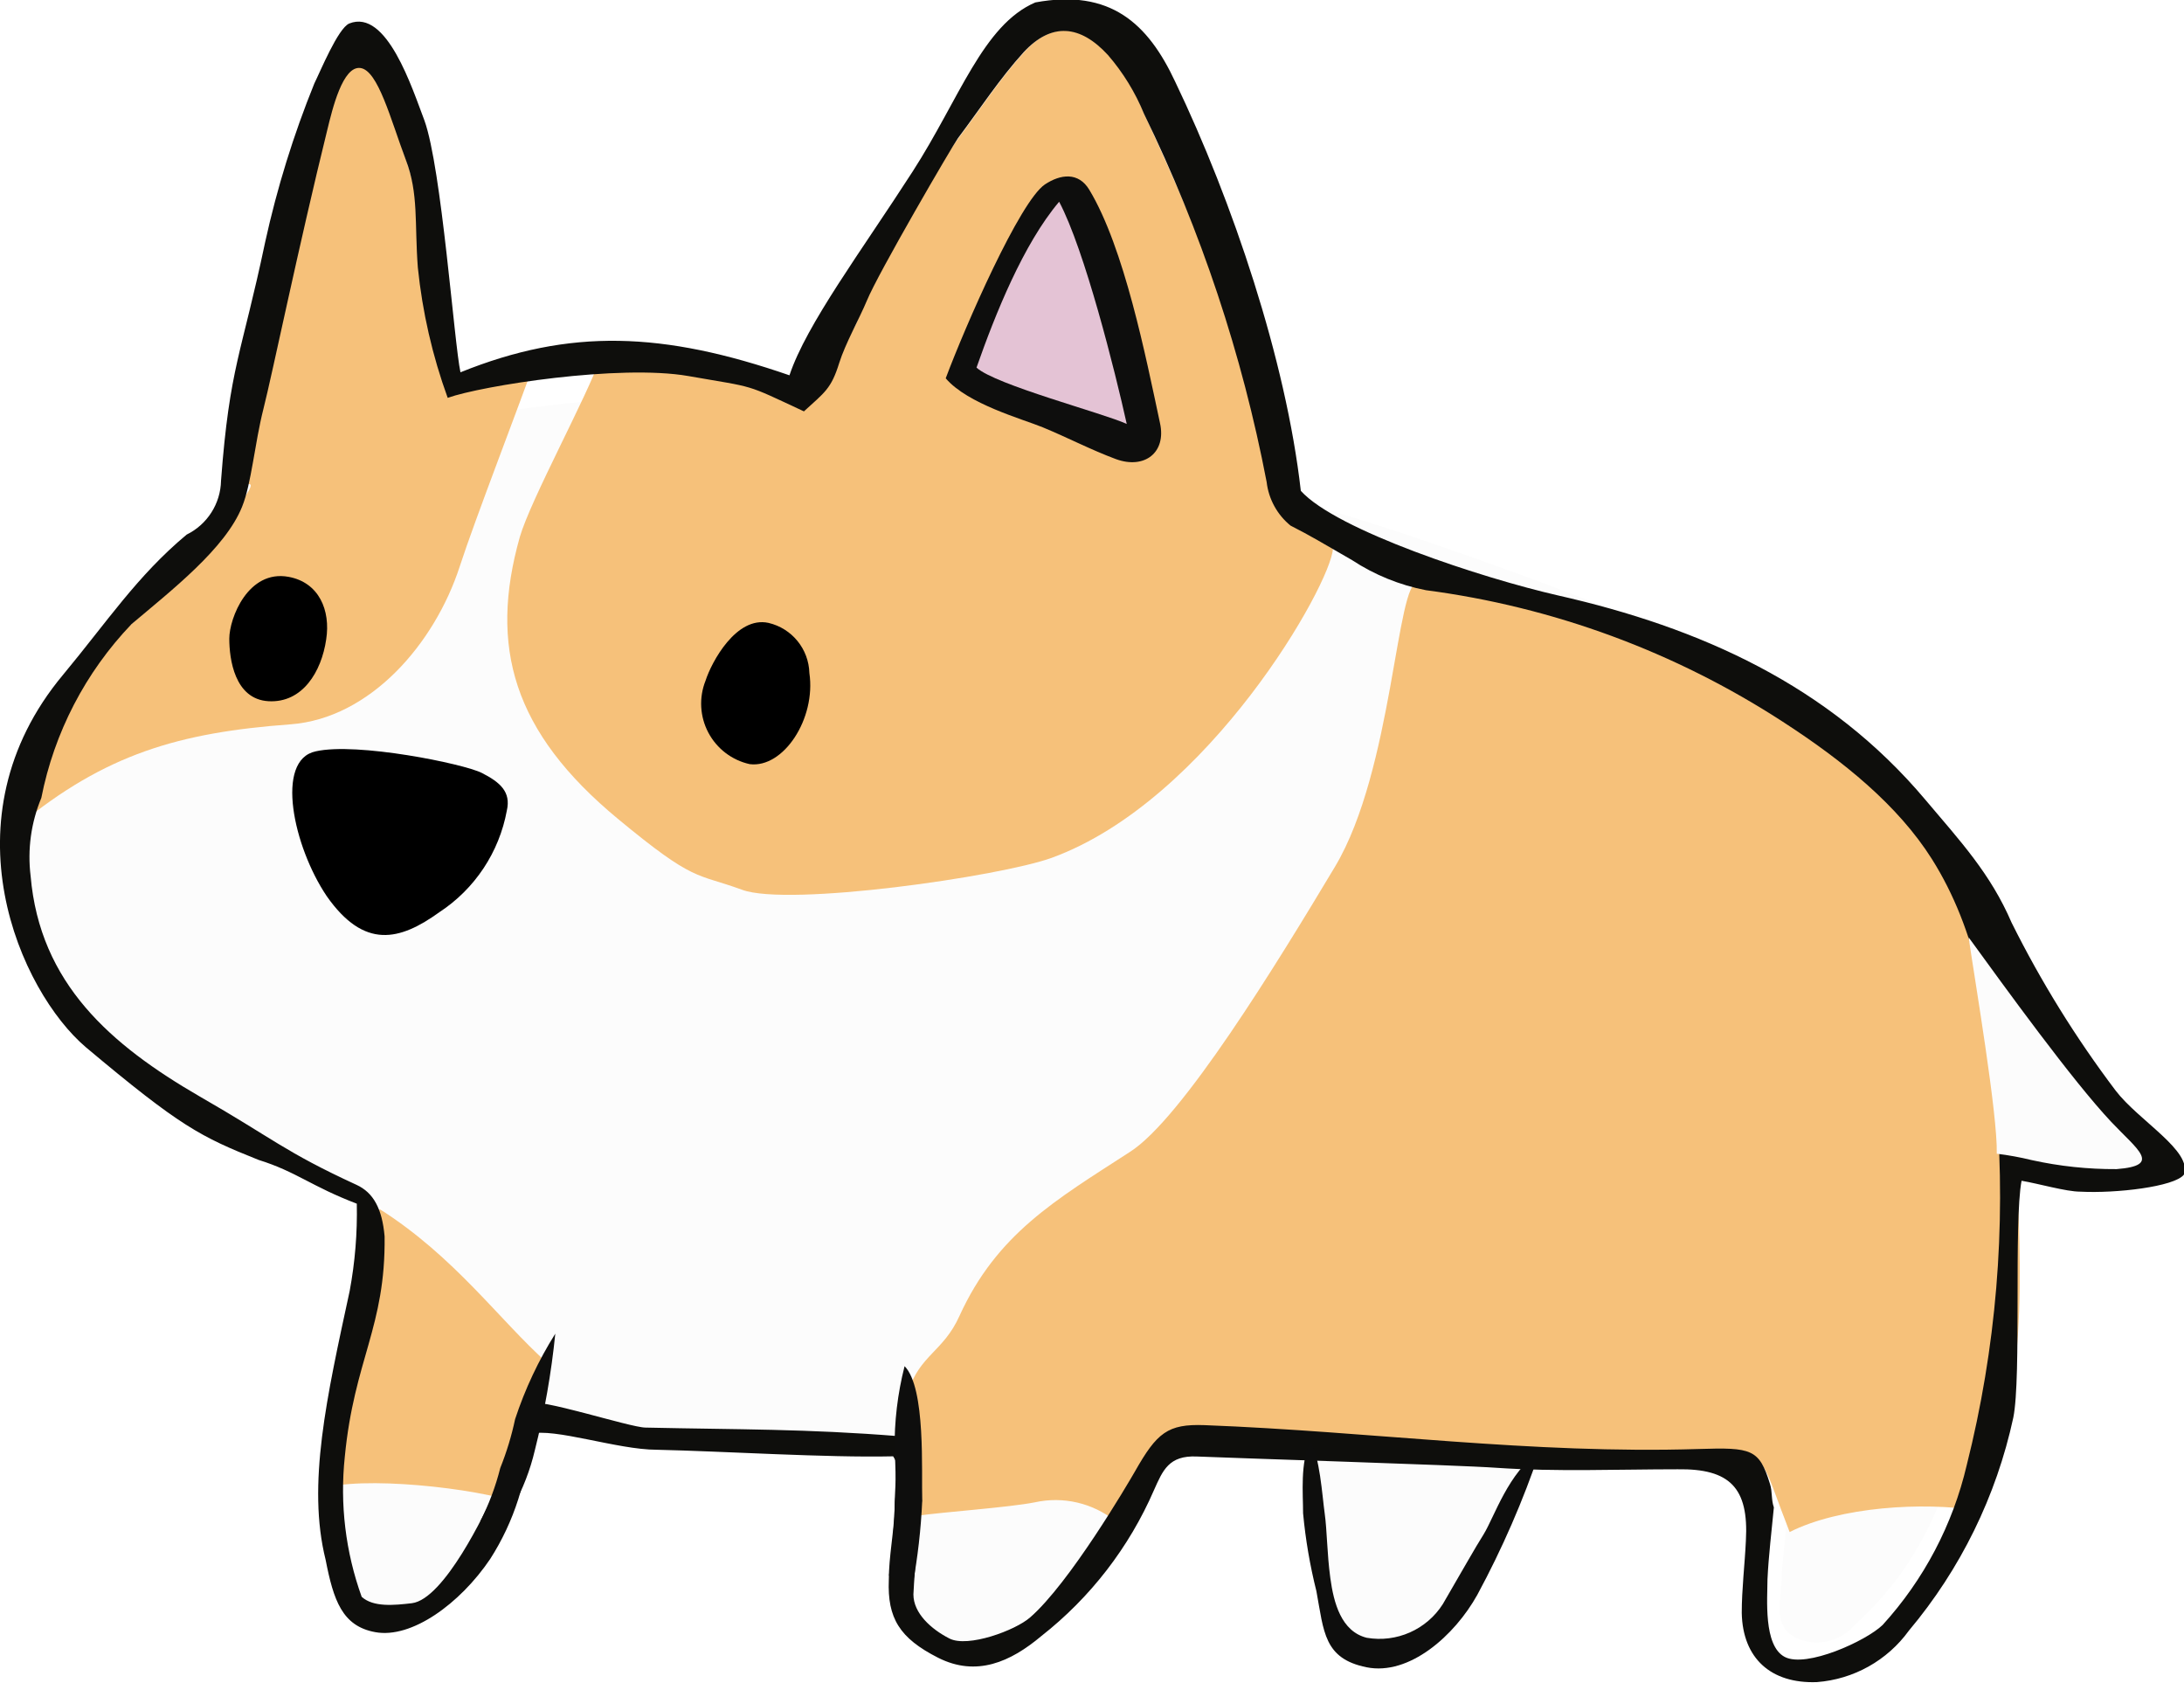
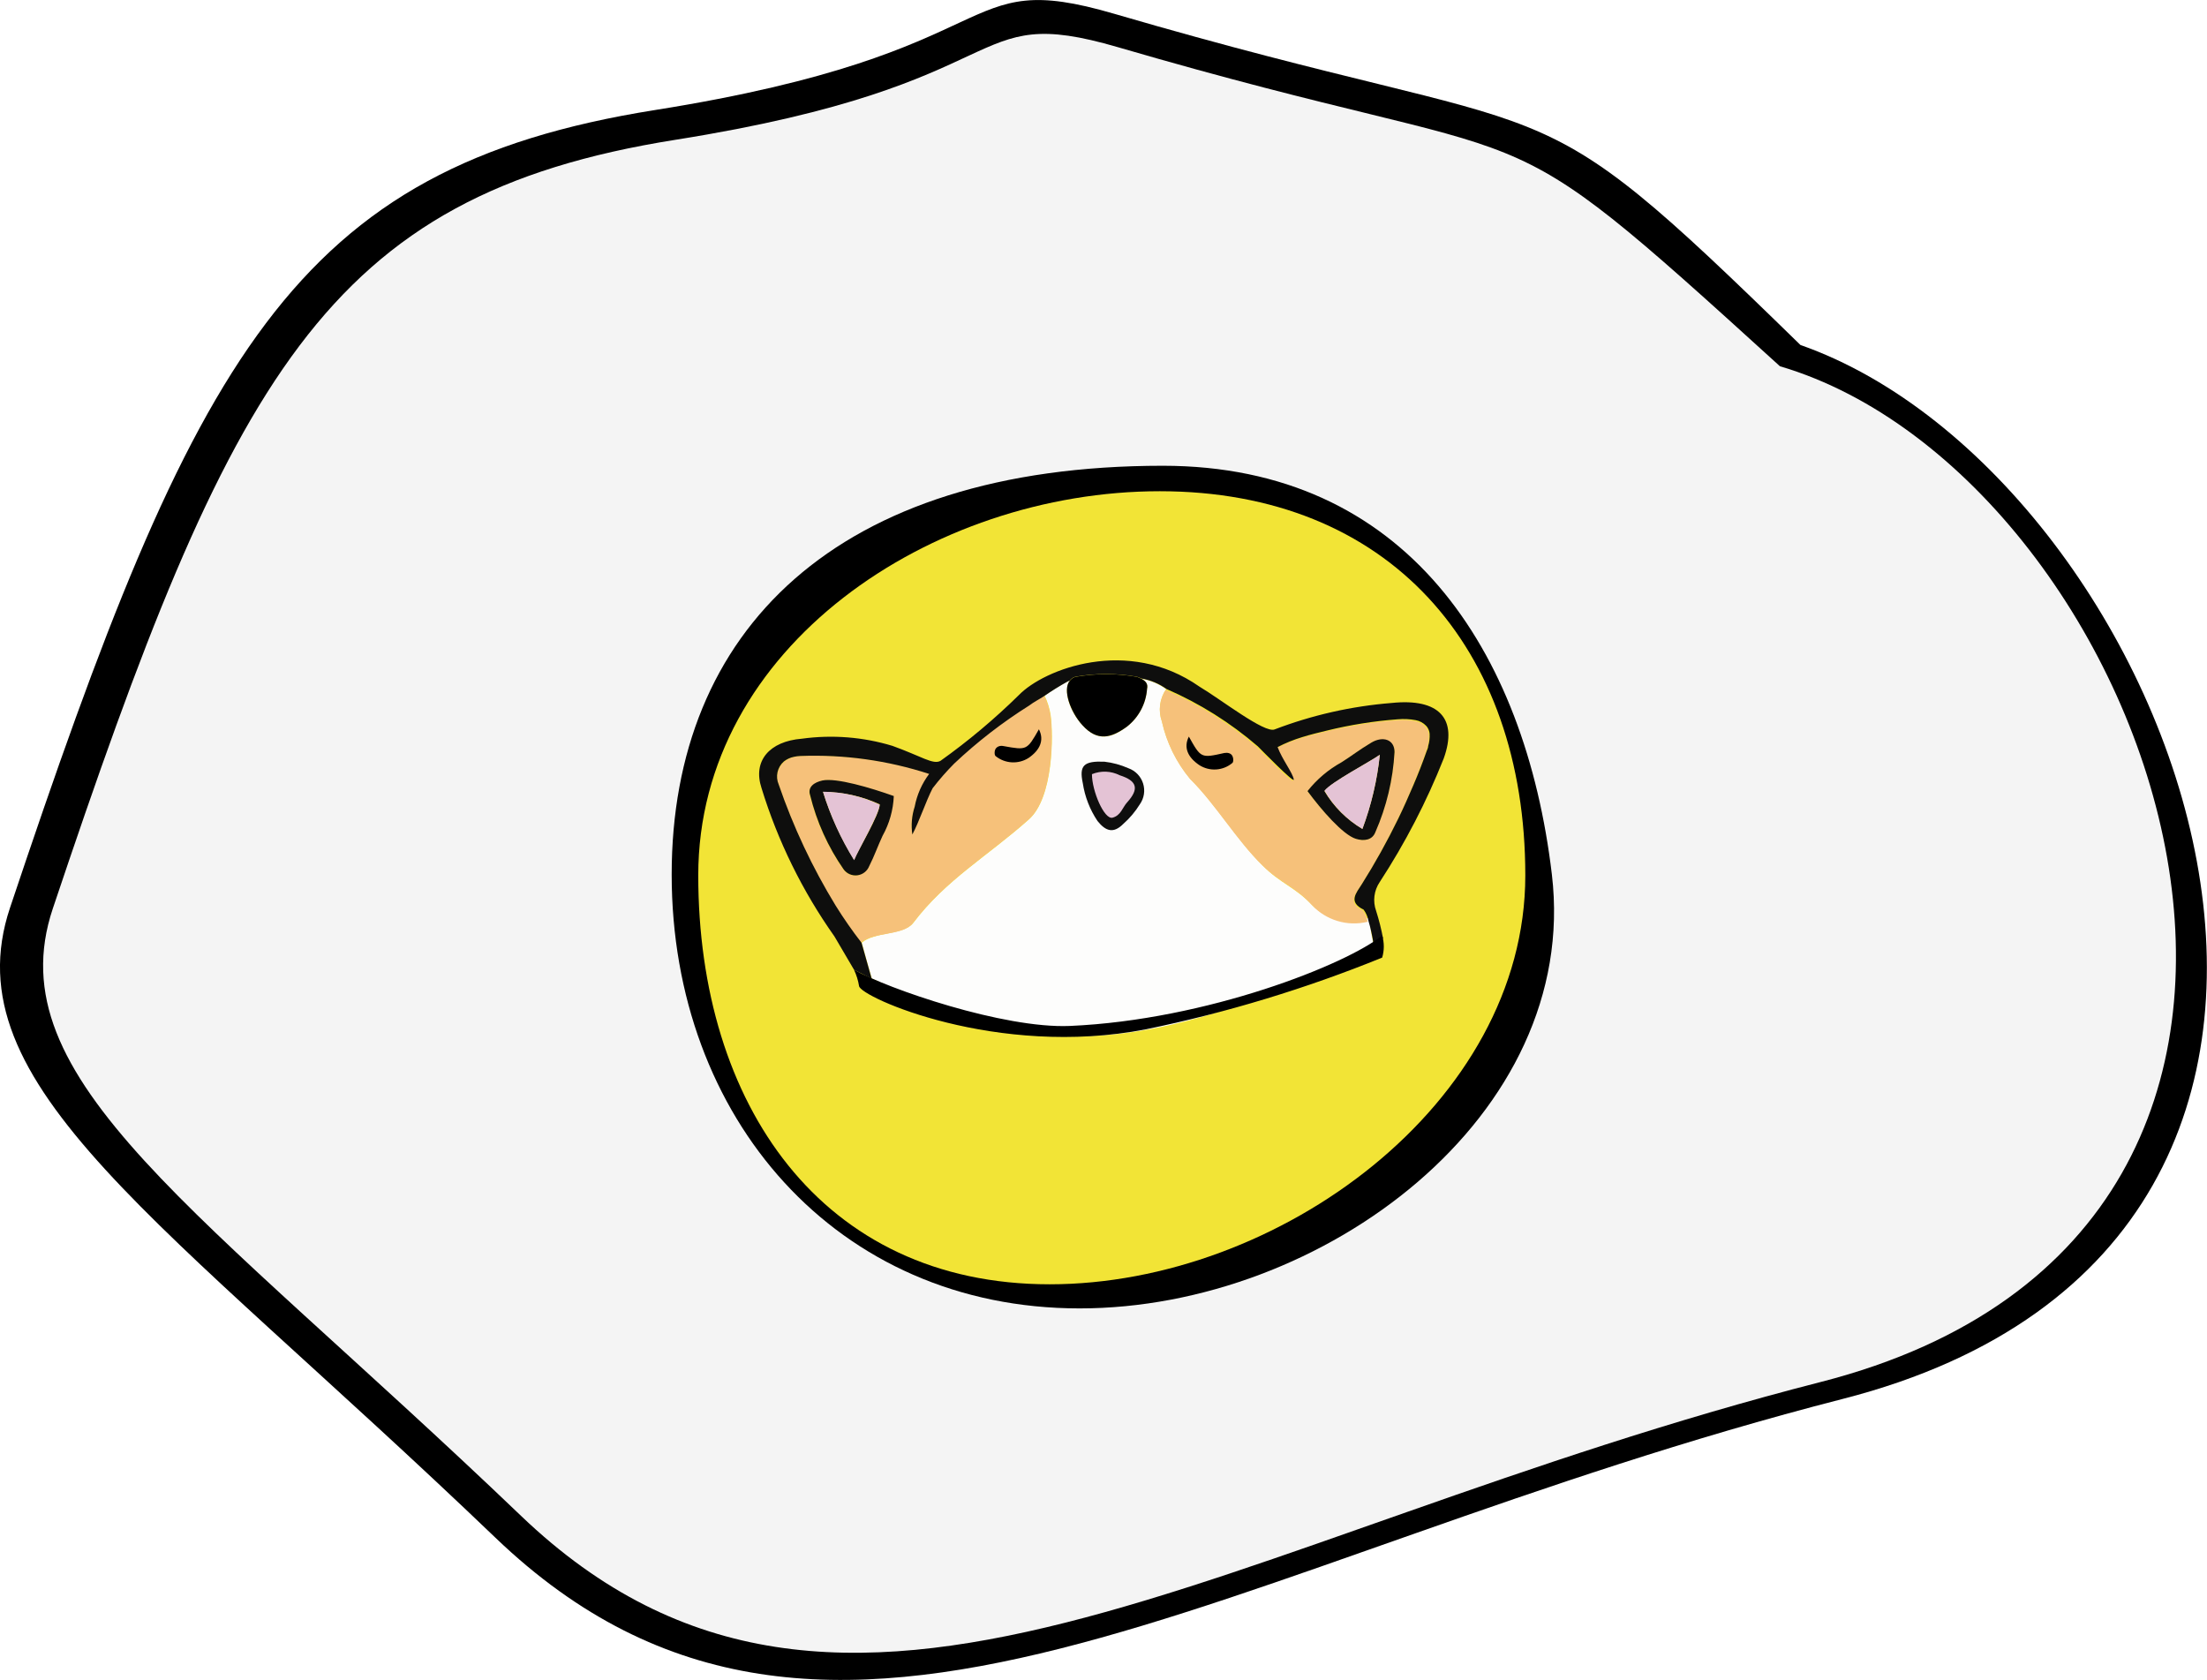
- <svg xmlns="http://www.w3.org/2000/svg" viewBox="0 0 116.3 89.58">
+ <svg xmlns="http://www.w3.org/2000/svg" viewBox="0 0 178.55 135.91">
  <defs>
-     <style>.cls-1{fill:#fcfcfc;}.cls-2{fill:#f6c17a;}.cls-3{fill:#0e0e0c;}.cls-4{fill:#0e0e0d;}.cls-5{fill:#e4c3d5;}</style>
+     <style>.cls-1{fill:#f4f4f4;}.cls-2{fill:#f2e436;}.cls-3{fill:none;}.cls-4{fill:#fdfdfc;}.cls-5{fill:#f6c17a;}.cls-6{fill:#0e0e0d;}.cls-7{fill:#e4c3d5;}</style>
  </defs>
  <g id="Layer_2" data-name="Layer 2">
    <g id="Layer_1-2" data-name="Layer 1">
-       <path class="cls-1" d="M17.78,78.34c1.85-.21,4.43.52,6.27.24,2.07-.31,1.45,0,3.09,1-1.55,2.54-1.05,3.37-3.75,5.19a3.69,3.69,0,0,1-3.6.71c-1.26-.5-1.17-1.57-1.42-2.51A11.64,11.64,0,0,1,17.78,78.34Z" />
-       <path class="cls-1" d="M69.82,77.15a10.39,10.39,0,0,1,5.23-.46c2.47.22,4.48-1.13,6.47,0-.79,4.24-2.79,6.23-5,9.6-.82,1.27-1.86,2.41-3.45,1.84A3.67,3.67,0,0,1,70.8,85C70.38,82.37,70.14,79.75,69.82,77.15Z" />
-       <path class="cls-1" d="M14,24.64c2.21-1.28,23.15-5.32,33.48-3.1s16.32,4.12,20.13,4.81,17.18,5.41,23.79,8.43,13,10,13.47,13.76,1.75,18.45,1.33,21.55-11.7,6.55-21.45,6.55-35,.48-36.15,0-16.84-.21-20.44-1.16c-2.87-.76-7.91-11.85-8.51-12.14A88.31,88.31,0,0,1,11,59.87C8.37,58.4.68,52.66,1,47.64,1.34,41.2,2.7,34.81,6.58,32.42S11.45,26.1,14,24.64Z" />
-       <path class="cls-2" d="M56,45.67c-2.77,1-14,2.61-16.48,1.7s-2.49-.36-6.62-3.78c-5.58-4.62-6.87-9.16-5.22-15,.58-2,3.61-7.53,4.29-9.54,4-.17,5.79.07,7.86.86a9.83,9.83,0,0,1,2.92,1.34c.33-1,2.47-3.09,2.88-4.1A27.38,27.38,0,0,1,47.58,13c1-1.81.82-1.19,2.1-3.56.24-.46,1.09-1.72,1.37-2.1,1.16-1.54,2.22-3.17,3.51-4.59,1.45-1.59,3-1.45,4.48.16a11.34,11.34,0,0,1,1.88,3.13c3,6.5,5.68,12.88,7,19.94a2,2,0,0,0,1,1.68c1.14.58,1,1,2.06,1.55C70.88,31.1,64.37,42.62,56,45.67Z" />
-       <path class="cls-2" d="M28.56,19c-.87,2.48-3.27,8.66-4.08,11.16-1.34,4.12-4.77,8.08-9,8.4C9.51,39,5.61,40.15,1,43.93c.69-4.68,2.5-8.44,6-10.7A41.81,41.81,0,0,0,13,26.5c1-1.4-.45-.27-.4-.75.69-6.2,2.91-13.48,4.4-19.55.28-1.11.53-3.1,1.73-3.11,2,0,2.08,3.34,2.89,5.42a16.44,16.44,0,0,1,.88,4.9,44.28,44.28,0,0,0,1.55,7.26A27.86,27.86,0,0,1,28.56,19Z" />
-       <path class="cls-2" d="M20.22,64.37c4,2.54,6.34,5.87,8.91,8.18A24.75,24.75,0,0,0,28,76.76,29,29,0,0,0,27.52,80c-2.07-.76-8.33-1.48-10.52-.71C18.88,72.22,19.76,65.22,20.22,64.37Z" />
-       <path class="cls-1" d="M48.79,80.29c1.85-.21,3.72-.37,5.56-.65a8,8,0,0,1,5.52,1,21.92,21.92,0,0,1-6.62,6.4,3.72,3.72,0,0,1-3.61.71,2.26,2.26,0,0,1-1.42-2.51C48.31,83.6,48.59,82,48.79,80.29Z" />
-       <path class="cls-1" d="M95.19,80.56a13.29,13.29,0,0,1,8.32-1.22,17,17,0,0,1-4.72,7.14,2.65,2.65,0,0,1-3.18.7c-1.15-.6-.81-1.79-.76-2.78C94.9,83.12,95.07,81.84,95.19,80.56Z" />
-       <path d="M16.81,40c2.19-.5,7.89.66,8.85,1.15s1.56,1,1.33,2a8.25,8.25,0,0,1-3.59,5.41c-2.11,1.52-4,2-6-.85C15.62,45.07,14.63,40.46,16.81,40Z" />
-       <path class="cls-2" d="M48.8,80.7c-.33-1.3.48-5.6-.42-6.64.57-1.89,1.87-2.12,2.71-4,2-4.38,5.1-6.16,9.07-8.73C62.92,59.59,68,51.3,71.09,46.14S74.36,30.86,75.51,31a51.12,51.12,0,0,1,20.15,7.32c3.67,2.37,6.73,5,8.58,8.41s2.71,8.65,3,13.07c.38,6.65.86,13.46-1.48,19.8a5.43,5.43,0,0,1-.46.81c-2.9-.46-7.32-.2-10,1.15-.15-.42-.44-1.13-.59-1.56-1-2.68-.89-2.63-3.71-2.54-3,.24-17.85-.84-26.78-1.17-2-.08-1.66.19-2.62,2-.37.69-1.81,2-2.2,2.69a5.11,5.11,0,0,0-4.3-1C53.67,80.26,50.24,80.49,48.8,80.7Z" />
-       <path d="M12.21,34c0-1.08,1-3.69,3.16-3.29,1.62.3,2.24,1.78,2,3.33-.25,1.72-1.26,3.39-3.07,3.29S12.21,35.08,12.21,34Z" />
-       <path d="M39.92,40.68a3.3,3.3,0,0,1-2.35-4.44c.32-1,1.64-3.45,3.35-3.08a2.82,2.82,0,0,1,2.18,2.67C43.46,38.26,41.72,40.91,39.92,40.68Z" />
-       <path class="cls-3" d="M19,64.08c-2.44-.93-3.21-1.7-5.23-2.33-3.1-1.24-4.16-1.77-9.2-6C1.09,52.79-3.07,43.62,3.36,35.92c2.33-2.8,3.94-5.26,6.58-7.46a3.27,3.27,0,0,0,1.83-2.87c.46-6.11,1.09-6.71,2.35-12.7a52.28,52.28,0,0,1,2.62-8.45C17.05,3.82,18,1.5,18.6,1.25c2-.8,3.35,3.46,4,5.16.92,2.54,1.58,11.83,1.92,13.41,5.84-2.36,10.8-2.16,17.52.16.9-2.71,3.85-6.64,6.56-10.85,2.49-3.86,3.74-7.8,6.53-9,4-.74,6,1.12,7.45,4.22,3.05,6.36,5.9,14.81,6.69,21.78,1.89,2.1,9.67,4.65,13.7,5.57,7.55,1.71,14.42,4.77,19.56,10.88,1.85,2.19,3.47,3.93,4.59,6.54a57,57,0,0,0,5.54,8.94c1.23,1.61,4.13,3.23,3.63,4.48-.51.64-3.62,1-5.51.9-.76,0-2.23-.43-3.13-.58-.42,2.21,0,10.44-.44,12.61a26.23,26.23,0,0,1-5.56,11.34,6.67,6.67,0,0,1-4.9,2.74c-2.44.09-3.95-1.26-4-3.68,0-1.28.16-2.57.22-3.85.16-2.82-.86-3.84-3.63-3.8-3.22,0-6.45.14-9.66-.08-1.89-.14-14.44-.53-15.94-.6s-1.82.74-2.29,1.79a20,20,0,0,1-6,7.77c-1.63,1.37-3.45,2.19-5.5,1.15s-2.7-2.11-2.62-4.13c0-1.28.28-2.56.31-3.85.05-1.48.48-1.88-.08-2.74-3.54.08-9-.27-12.59-.35-2.09,0-5.48-1.19-6.75-.84A13.48,13.48,0,0,1,26.1,83c-1.6,2.37-4.18,4.25-6.12,3.89-1.76-.32-2.22-1.7-2.64-3.85-1-4,.06-8.67,1.28-14.31A22.75,22.75,0,0,0,19,64.08Zm7.21,15.54c.36-.79,1.4-4.56,1.89-4.91S33.55,76,34.38,76c5,.11,8.53.06,13.51.46.91,1.05.87,2.12,1.2,3.42-.16,1.66-.37,3.31-.45,5,0,1,.94,1.85,1.92,2.35s3.5-.43,4.29-1.12c2.1-1.82,5.2-7.1,5.59-7.78,1.17-2.06,1.74-2.53,3.7-2.46,8.93.34,17.38,1.55,26.32,1.27,2.82-.09,3.22,0,3.79,1.85.14.43.06.83.21,1.26-.12,1.27-.28,2.55-.34,3.83,0,1-.23,3.53.92,4.13s4.33-.85,5.21-1.7A19.1,19.1,0,0,0,104.73,78a58.7,58.7,0,0,0,1.59-19c-.27-4.93-1.06-9.48-3.44-13.26-1.81-2.87-4.72-5.23-7.95-7.32a45.81,45.81,0,0,0-19-7A11,11,0,0,1,72,29.82c-1.65-.95-2.14-1.26-3.28-1.84a3.52,3.52,0,0,1-1.27-2.32,78.45,78.45,0,0,0-6.53-19.6A11.34,11.34,0,0,0,59,2.93c-1.48-1.61-3-1.75-4.48-.16-1.29,1.42-2.35,3.05-3.51,4.59-.28.38-4.27,7.22-4.85,8.65-.42,1-1.14,2.27-1.47,3.31-.43,1.39-.78,1.57-1.88,2.58-3.22-1.5-2.48-1.24-6.15-1.88s-11,.51-12.82,1.16a28.91,28.91,0,0,1-1.59-6.94c-.18-2.37.05-3.93-.64-5.73-.81-2.16-1.48-4.77-2.42-4.89S17.7,5.8,17.43,6.91c-1.5,6.07-2.93,13-3.4,14.85s-.64,4-1.14,5.22C12,29.2,9.14,31.42,7,33.23A18.57,18.57,0,0,0,2.2,42.48a8.2,8.2,0,0,0-.57,4.15c.49,5.73,4.27,9,9,11.74,3.89,2.23,4.51,2.94,8.36,4.71.89.41,1.36,1.26,1.49,2.74.06,4.83-1.62,6.55-2.12,11.74a16.77,16.77,0,0,0,.9,7.45c.62.56,1.72.45,2.67.34C23.66,85.14,25.89,80.41,26.24,79.62Z" />
-       <path class="cls-1" d="M104.83,49.9c1.94,2.67,5.52,7.62,7.59,9.82,1.4,1.49,2.73,2.33.29,2.52a20.43,20.43,0,0,1-4.52-.48,16,16,0,0,0-1.86-.34C106.38,59.35,105.18,52.29,104.83,49.9Z" />
-       <path class="cls-4" d="M55.64,9.82c.83-.55,1.79-.68,2.37.29,1.86,3.09,3,8.86,3.76,12.41.35,1.57-.82,2.48-2.35,1.92-1.32-.49-2.58-1.15-3.89-1.69-1.1-.45-4-1.24-5.17-2.61C51.41,17.34,54.3,10.73,55.64,9.82Zm.25,10.41c1,.93,2.15,1.11,3.41,1.72A30.73,30.73,0,0,0,56,14.34C54,16.56,57.79,18.38,55.89,20.23Z" />
-       <path class="cls-5" d="M56.4,10.74C54.49,13,53,16.72,52,19.57c1,.92,6.77,2.43,8,3C59.38,19.77,57.76,13.3,56.4,10.74Z" />
-       <path class="cls-4" d="M29.57,71a20.76,20.76,0,0,0-2.14,4.55,15.7,15.7,0,0,1-.79,2.6A13.55,13.55,0,0,1,25.57,81c.5-.22,1.37-.27,1.75-.79a11.67,11.67,0,0,0,1.16-3A43,43,0,0,0,29.57,71Z" />
-       <path class="cls-4" d="M79,81.69c.58-.94,1.32-3.31,3-4.44a49.11,49.11,0,0,1-3.33,7.65c-1.21,2.18-3.63,4.32-5.9,3.86s-2.27-1.88-2.67-4.05a27.5,27.5,0,0,1-.71-4.15c0-1.06-.16-2.69.38-3.82.51.77.64,2.89.77,3.82s.12,2.11.3,3.44.58,2.85,1.94,3.19a4,4,0,0,0,4.05-1.79C77.74,83.84,78.59,82.33,79,81.69Z" />
-       <path class="cls-4" d="M48.17,72.73a17.13,17.13,0,0,0-.53,4.47c.11,1.93,0,2.08,0,3.1s-.3,3.58-.3,3.58l1.25.55a32.9,32.9,0,0,0,.52-4.55C49.06,78.37,49.31,73.89,48.17,72.73Z" />
+       <path d="M90.16,1.12c37.93,11.08,32.49,4.32,55.5,26.79,30.37,10.66,54,72.3,3.43,85.26s-81.95,37.16-109,11.24S-4,87.82.81,73.44C15.76,28.77,23.65,13.56,53,8.9S77-2.73,90.16,1.12Z" />
+       <path class="cls-1" d="M90.45,3.82C127,14.49,119.49,7.35,144,29.63c30.32,8.94,52.1,69.68,3.31,82.17S68.25,147.61,42.15,122.63-.37,87.37,4.27,73.51c14.42-43,22-57.7,50.37-62.2S77.74.11,90.45,3.82Z" />
+       <path d="M125.55,70.75c2.31,19.53-18.54,35.1-38.21,35.1s-33-15.43-33-35.1S67.61,37.68,94.07,37.68C113.74,37.68,123.4,52.6,125.55,70.75Z" />
+       <path class="cls-2" d="M123.4,70.82c0,18.47-20,33.08-38.48,33.08S56.49,89.29,56.49,70.82,75.35,39.74,93.83,39.74,123.4,52.34,123.4,70.82Z" />
+       <path class="cls-3" d="M113.08,58.21a5.32,5.32,0,0,1,1.44.07A5.32,5.32,0,0,0,113.08,58.21Z" />
+       <path class="cls-3" d="M106.17,73.2a4.16,4.16,0,0,0,4.4,1.43,3.67,3.67,0,0,1,.37.87c-.07-.32-.15-.64-.24-.93A4.64,4.64,0,0,1,106.17,73.2Z" />
+       <path class="cls-3" d="M70.52,79.18c-.28-1-.55-1.94-.82-2.91a35.39,35.39,0,0,1-2.09-3,35.39,35.39,0,0,0,2.09,3c.27,1,.54,1.94.82,2.91Z" />
+       <path class="cls-3" d="M94.35,55.76h0Z" />
+       <path class="cls-4" d="M110.94,75.5c-.09-.3,0-1-.19-1.26a4.33,4.33,0,0,1-4.58-1c-1.4-1.48-2.58-1.76-4-3.2-2.12-2.09-3.75-4.92-5.86-7A11,11,0,0,1,94,58.37a2.9,2.9,0,0,1,.34-2.62h0a4.82,4.82,0,0,0-2-.84c.35.19.55.42.46.81a4.27,4.27,0,0,1-1.66,3.09c-1.21.89-2.33,1.23-3.57-.14-1-1.06-1.63-2.88-1-3.64l-.16.07a21.82,21.82,0,0,0-1.9,1.18h0A5.52,5.52,0,0,1,85,57.86c.23,1.64.22,6.69-1.77,8.44-3.37,3-6.68,4.85-9.35,8.37-.79,1-3.13.69-4.16,1.6.27,1,.54,1.94.82,2.91h0c.7.14,9.23,5.24,18.73,4.57,10.43-.74,21.87-7.26,21.87-7.26C111.08,76.21,111,75.87,110.94,75.5Z" />
+       <path class="cls-5" d="M94,58.37A11,11,0,0,0,96.26,63c2.11,2.1,3.74,4.93,5.86,7,1.47,1.44,2.65,1.72,4,3.2a4.64,4.64,0,0,0,4.53,1.37,2.18,2.18,0,0,0-.39-.91c-1.28-.62-.6-1.34-.14-2.07a55.75,55.75,0,0,0,2.93-5.27c.44-.9.85-1.8,1.23-2.72s.75-1.83,1.08-2.77c0-.14.08-.26.12-.4a2.92,2.92,0,0,0,.12-1,1.18,1.18,0,0,0-.06-.27,1.07,1.07,0,0,0-.22-.37,1.55,1.55,0,0,0-.85-.46,5.32,5.32,0,0,0-1.44-.07,34.87,34.87,0,0,0-5.73.91c-.67.16-1.34.32-2,.53a11.65,11.65,0,0,0-2,.81c.38,1,1.22,2.07,1.31,2.62.07.39-2.71-2.48-2.91-2.68a29,29,0,0,0-7.39-4.64h0A2.9,2.9,0,0,0,94,58.37Zm14.53,3.3c.81-.51,1.58-1.1,2.41-1.59s1.89-.22,1.88.76a18.73,18.73,0,0,1-1.55,6.48c-.25.66-.93.74-1.58.54-1-.33-2.79-2.34-3.91-3.84A9.11,9.11,0,0,1,108.53,61.67Z" />
+       <path class="cls-5" d="M73.86,74.67c2.67-3.52,6-5.4,9.35-8.37,2-1.75,2-6.8,1.77-8.44a5.52,5.52,0,0,0-.51-1.58h0c-.4.26-.84.48-1.22.77a39.39,39.39,0,0,0-6.06,4.69,21,21,0,0,0-1.75,2c-.54,1-1.1,2.7-1.64,3.74A4.94,4.94,0,0,1,74,65.26a6.4,6.4,0,0,1,1.23-2.65,30,30,0,0,0-10.43-1.45,2.72,2.72,0,0,0-.52.07,1.91,1.91,0,0,0-.8.37A1.62,1.62,0,0,0,63,63.47a49.72,49.72,0,0,0,4.57,9.78,35.39,35.39,0,0,0,2.09,3C70.73,75.36,73.07,75.72,73.86,74.67Zm-5.64-4.33a18,18,0,0,1-2.71-6c-.19-.66.35-1,1-1.19,1.11-.23,3.87.58,5.77,1.26a7.21,7.21,0,0,1-.91,3.22c-.38.81-.67,1.65-1.08,2.45A1.19,1.19,0,0,1,68.22,70.34Z" />
+       <path class="cls-6" d="M70.32,70.07c.41-.8.7-1.64,1.08-2.45a7.21,7.21,0,0,0,.91-3.22c-1.9-.68-4.66-1.49-5.77-1.26-.68.15-1.22.53-1,1.19a18,18,0,0,0,2.71,6A1.19,1.19,0,0,0,70.32,70.07Zm-3.74-6a10.93,10.93,0,0,1,4.59,1c0,.83-1.75,3.68-2.07,4.49A23.85,23.85,0,0,1,66.58,64.05Z" />
+       <path class="cls-7" d="M66.58,64.05a23.85,23.85,0,0,0,2.52,5.54c.32-.81,2-3.66,2.07-4.49A10.93,10.93,0,0,0,66.58,64.05Z" />
+       <path class="cls-6" d="M69.09,78.45l1.43.73c-.28-1-.55-1.94-.82-2.91a35.39,35.39,0,0,1-2.09-3A49.72,49.72,0,0,1,63,63.47a1.62,1.62,0,0,1,.42-1.87,1.91,1.91,0,0,1,.8-.37,2.72,2.72,0,0,1,.52-.07,30,30,0,0,1,10.43,1.45A6.4,6.4,0,0,0,74,65.26a4.94,4.94,0,0,0-.19,2.25c.54-1,1.1-2.7,1.64-3.74a21,21,0,0,1,1.75-2,39.39,39.39,0,0,1,6.06-4.69c.38-.29.82-.51,1.22-.77h0a21.82,21.82,0,0,1,1.9-1.18l.16-.07a.87.87,0,0,1,.45-.31,14.32,14.32,0,0,1,5,0l.38.15a4.82,4.82,0,0,1,2,.84h0a29,29,0,0,1,7.39,4.64c.2.2,3,3.07,2.91,2.68-.09-.55-.93-1.6-1.31-2.62a11.65,11.65,0,0,1,2-.81c.67-.21,1.34-.37,2-.53a34.87,34.87,0,0,1,5.73-.91,5.32,5.32,0,0,1,1.44.07,1.55,1.55,0,0,1,.85.46,1.07,1.07,0,0,1,.22.37,1.18,1.18,0,0,1,.06.27,2.92,2.92,0,0,1-.12,1c0,.14-.07.26-.12.4-.33.94-.69,1.86-1.08,2.77s-.79,1.82-1.23,2.72a55.75,55.75,0,0,1-2.93,5.27c-.46.73-1.14,1.45.14,2.07a2.18,2.18,0,0,1,.39.91c.09.29.17.61.24.93s.14.71.18,1l.76-.52a18.49,18.49,0,0,0-.56-2.22,2.59,2.59,0,0,1,.29-2.33,56.19,56.19,0,0,0,5.18-10c1.16-3.22-.37-4.89-4.21-4.49a34.09,34.09,0,0,0-9.47,2.14c-.81.34-4.36-2.44-6.08-3.46-5.81-4.07-12.58-1.41-14.6.67a52.57,52.57,0,0,1-6.35,5.33c-.6.34-1.53-.36-3.89-1.21a17.19,17.19,0,0,0-7.32-.58c-2.63.21-4,1.79-3.27,4a42.29,42.29,0,0,0,5.9,12" />
+       <path class="cls-6" d="M109.69,67.86c.65.2,1.33.12,1.58-.54a18.73,18.73,0,0,0,1.55-6.48c0-1-.92-1.33-1.88-.76s-1.6,1.08-2.41,1.59A9.11,9.11,0,0,0,105.78,64C106.9,65.52,108.64,67.53,109.69,67.86Zm1.94-6.8a24.45,24.45,0,0,1-1.41,6A8.74,8.74,0,0,1,107.15,64C107.7,63.26,110.86,61.62,111.63,61.06Z" />
+       <path class="cls-7" d="M111.63,61.06c-.77.56-3.93,2.2-4.48,2.91a8.74,8.74,0,0,0,3.07,3.09A24.45,24.45,0,0,0,111.63,61.06Z" />
+       <path d="M87.57,58.67c1.24,1.37,2.36,1,3.57.14a4.27,4.27,0,0,0,1.66-3.09c.09-.39-.11-.62-.46-.81L92,54.76a14.32,14.32,0,0,0-5,0,.87.87,0,0,0-.45.31C85.94,55.79,86.6,57.61,87.57,58.67Z" />
+       <path d="M69.09,78.45C71.84,80,81.17,83.22,86.54,83c11.13-.48,22.43-5,25.28-7.32a3.12,3.12,0,0,1,0,1.79,109.49,109.49,0,0,1-19.11,5.8c-12.07,2.34-23.12-2.61-23.21-3.5A5,5,0,0,0,69.09,78.45Z" />
+       <path d="M84.05,59c.45.89.08,1.69-.84,2.32a2.29,2.29,0,0,1-2.65-.14c-.12-.07-.13-.44,0-.62s.37-.26.64-.2C83.08,60.7,83.08,60.7,84.05,59Z" />
+       <path d="M96.18,59.59c-.45.9-.07,1.69.85,2.31a2.26,2.26,0,0,0,2.65-.16c.13-.07.12-.43,0-.62s-.37-.25-.64-.2C97.16,61.34,97.16,61.34,96.18,59.59Z" />
+       <path class="cls-6" d="M91.29,62.15a1.92,1.92,0,0,1,.93,2.91,7.17,7.17,0,0,1-1.35,1.6c-.77.77-1.39.62-2.08-.24a7.54,7.54,0,0,1-1.19-3.06c-.31-1.45.09-1.8,1.74-1.74A6.73,6.73,0,0,1,91.29,62.15Zm-1.16,3.76c.32-.34.63-.66.92-1,.77-.89.64-1.42-.46-1.78a2.06,2.06,0,0,0-1.75-.07A3.58,3.58,0,0,0,90.13,65.91Z" />
+       <path class="cls-7" d="M88.34,62.63c0,1.37,1,3.7,1.67,3.52s.8-.82,1.17-1.23c1-1.1.82-1.75-.59-2.2A2.71,2.71,0,0,0,88.34,62.63Z" />
    </g>
  </g>
</svg>
